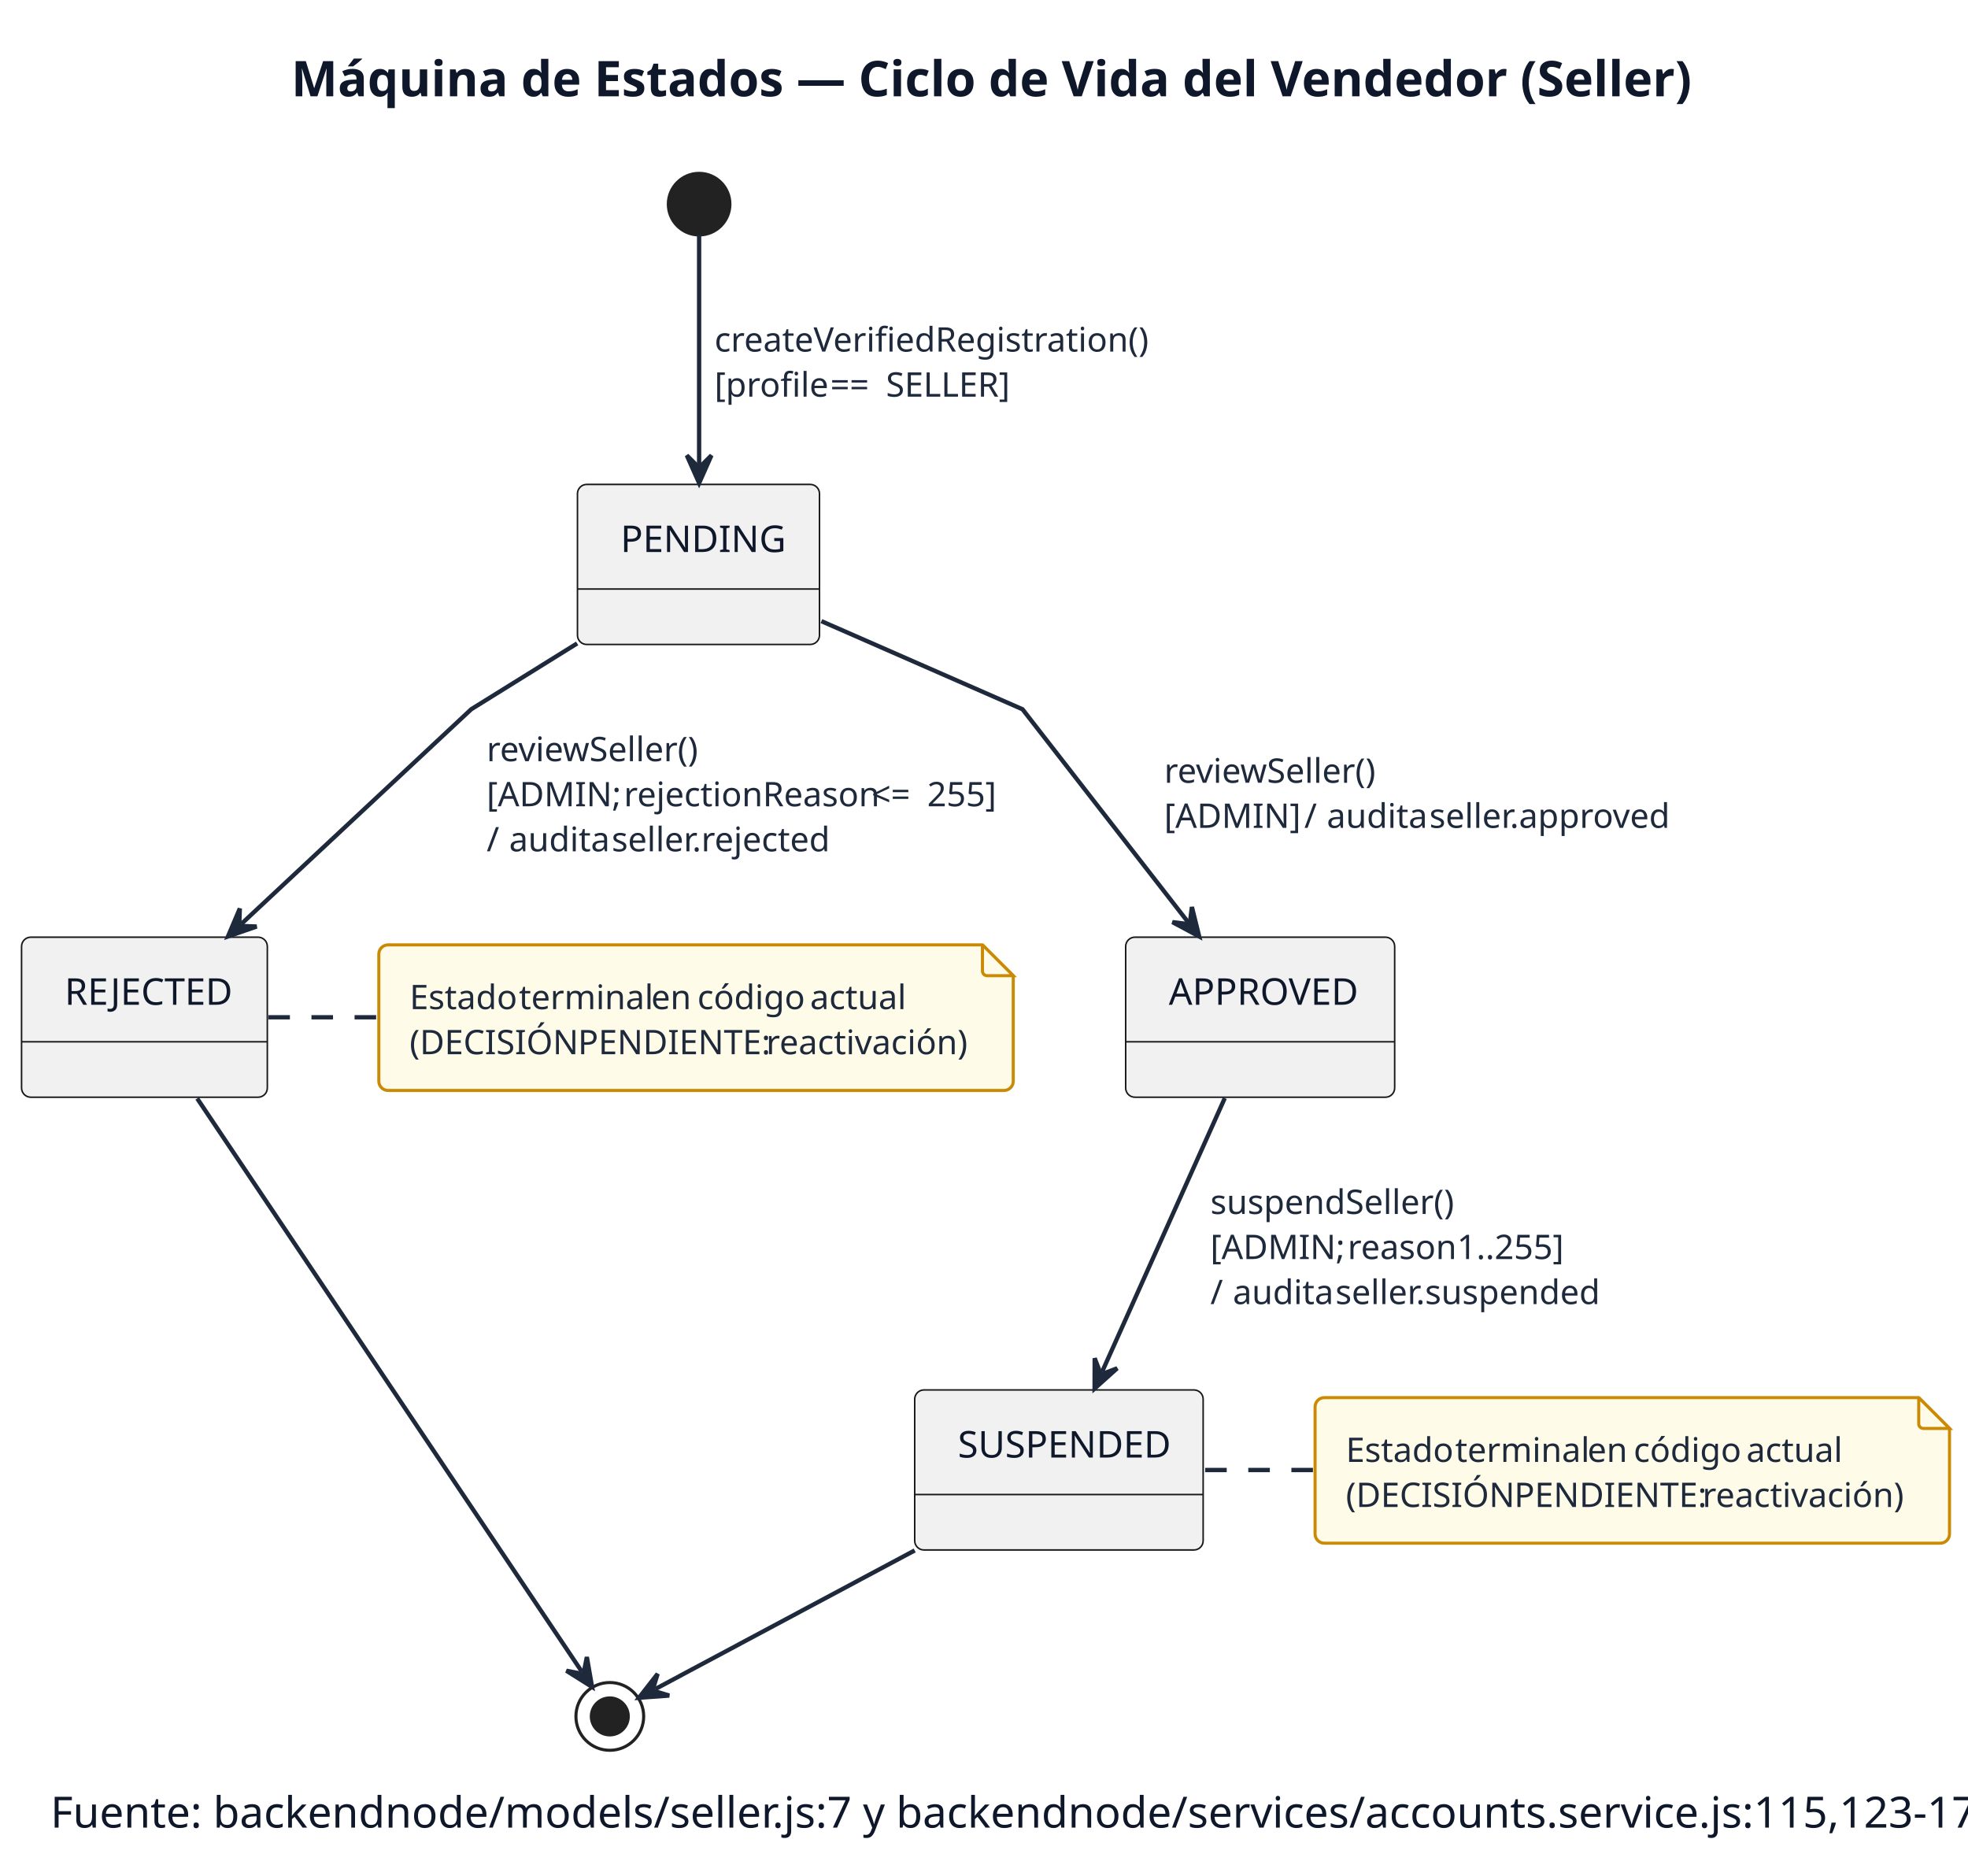
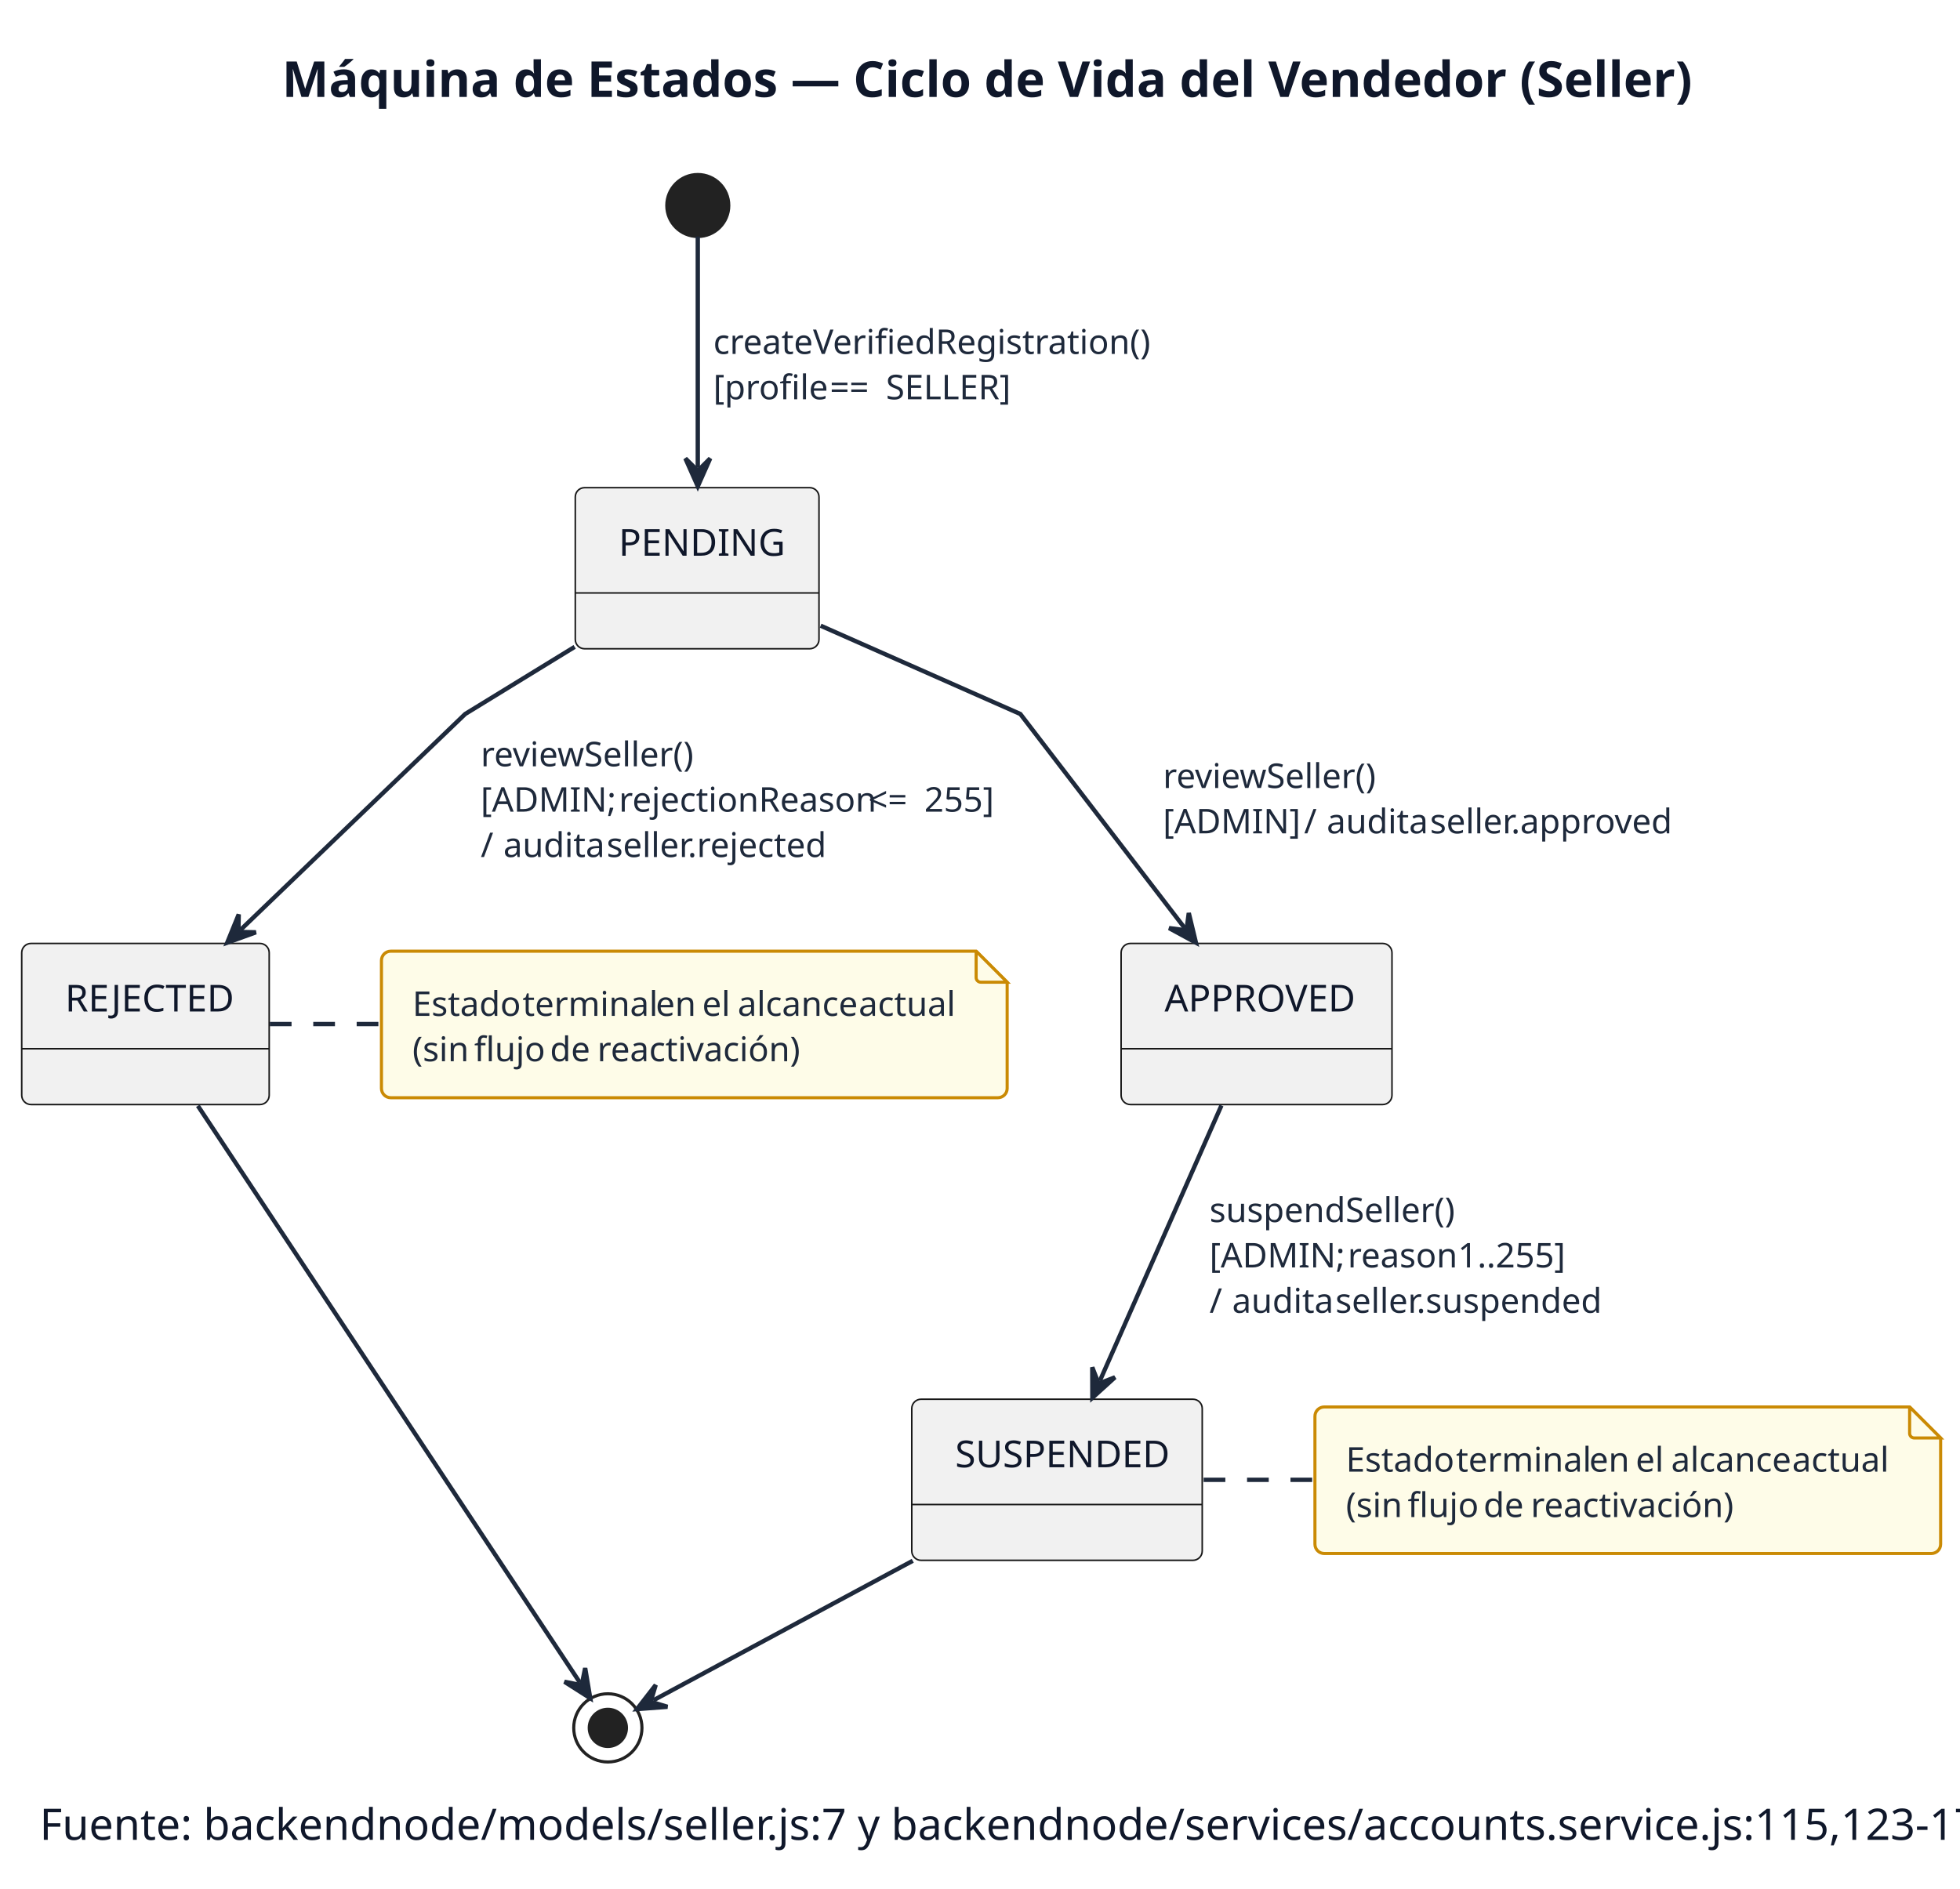
- <svg xmlns="http://www.w3.org/2000/svg" contentStyleType="text/css" height="609px" preserveAspectRatio="none" style="width:639px;height:609px;background:#FFFFFF;" version="1.1" viewBox="0 0 639 609" width="639px" zoomAndPan="magnify">
+ <svg xmlns="http://www.w3.org/2000/svg" contentStyleType="text/css" height="609px" preserveAspectRatio="none" style="width:632px;height:609px;background:#FFFFFF;" version="1.1" viewBox="0 0 632 609" width="632px" zoomAndPan="magnify">
  <defs />
  <g>
-     <text fill="#0F172A" font-family="Segoe UI" font-size="16" font-weight="bold" lengthAdjust="spacing" textLength="436.875" x="94.562" y="31.266">Máquina de Estados — Ciclo de Vida del Vendedor (Seller)</text>
-     <ellipse cx="227" cy="66.281" fill="#222222" rx="10" ry="10" style="stroke:#222222;stroke-width:1;" />
+     <text fill="#0F172A" font-family="Segoe UI" font-size="16" font-weight="bold" lengthAdjust="spacing" textLength="436.875" x="90.94" y="31.266">Máquina de Estados — Ciclo de Vida del Vendedor (Seller)</text>
+     <ellipse cx="225" cy="66.281" fill="#222222" rx="10" ry="10" style="stroke:#222222;stroke-width:1;" />
    <g id="PENDING">
-       <rect fill="#F1F1F1" height="51.961" rx="3" ry="3" style="stroke:#181818;stroke-width:0.5;" width="78.584" x="187.5" y="157.281" />
-       <line style="stroke:#181818;stroke-width:0.5;" x1="187.5" x2="266.084" y1="191.242" y2="191.242" />
-       <text fill="#0F172A" font-family="Segoe UI" font-size="12" lengthAdjust="spacing" textLength="50.584" x="201.5" y="179.231">PENDING</text>
+       <rect fill="#F1F1F1" height="51.961" rx="3" ry="3" style="stroke:#181818;stroke-width:0.5;" width="78.584" x="185.5" y="157.281" />
+       <line style="stroke:#181818;stroke-width:0.5;" x1="185.5" x2="264.084" y1="191.242" y2="191.242" />
+       <text fill="#0F172A" font-family="Segoe UI" font-size="12" lengthAdjust="spacing" textLength="50.584" x="199.5" y="179.231">PENDING</text>
    </g>
    <g id="APPROVED">
-       <rect fill="#F1F1F1" height="51.961" rx="3" ry="3" style="stroke:#181818;stroke-width:0.5;" width="87.344" x="365.5" y="304.281" />
-       <line style="stroke:#181818;stroke-width:0.5;" x1="365.5" x2="452.844" y1="338.242" y2="338.242" />
-       <text fill="#0F172A" font-family="Segoe UI" font-size="12" lengthAdjust="spacing" textLength="59.344" x="379.5" y="326.231">APPROVED</text>
+       <rect fill="#F1F1F1" height="51.961" rx="3" ry="3" style="stroke:#181818;stroke-width:0.5;" width="87.344" x="361.5" y="304.281" />
+       <line style="stroke:#181818;stroke-width:0.5;" x1="361.5" x2="448.844" y1="338.242" y2="338.242" />
+       <text fill="#0F172A" font-family="Segoe UI" font-size="12" lengthAdjust="spacing" textLength="59.344" x="375.5" y="326.231">APPROVED</text>
    </g>
    <g id="REJECTED">
      <rect fill="#F1F1F1" height="51.961" rx="3" ry="3" style="stroke:#181818;stroke-width:0.5;" width="79.803" x="7" y="304.281" />
      <line style="stroke:#181818;stroke-width:0.5;" x1="7" x2="86.803" y1="338.242" y2="338.242" />
      <text fill="#0F172A" font-family="Segoe UI" font-size="12" lengthAdjust="spacing" textLength="51.803" x="21" y="326.231">REJECTED</text>
    </g>
    <g id="SUSPENDED">
-       <rect fill="#F1F1F1" height="51.961" rx="3" ry="3" style="stroke:#181818;stroke-width:0.5;" width="93.66" x="297" y="451.281" />
-       <line style="stroke:#181818;stroke-width:0.5;" x1="297" x2="390.66" y1="485.242" y2="485.242" />
-       <text fill="#0F172A" font-family="Segoe UI" font-size="12" lengthAdjust="spacing" textLength="65.66" x="311" y="473.231">SUSPENDED</text>
+       <rect fill="#F1F1F1" height="51.961" rx="3" ry="3" style="stroke:#181818;stroke-width:0.5;" width="93.66" x="294" y="451.281" />
+       <line style="stroke:#181818;stroke-width:0.5;" x1="294" x2="387.66" y1="485.242" y2="485.242" />
+       <text fill="#0F172A" font-family="Segoe UI" font-size="12" lengthAdjust="spacing" textLength="65.66" x="308" y="473.231">SUSPENDED</text>
    </g>
-     <ellipse cx="198" cy="557.281" fill="none" rx="11" ry="11" style="stroke:#222222;stroke-width:1;" />
-     <ellipse cx="198" cy="557.281" fill="#222222" rx="6" ry="6" style="stroke:#222222;stroke-width:1;" />
+     <ellipse cx="196" cy="557.281" fill="none" rx="11" ry="11" style="stroke:#222222;stroke-width:1;" />
+     <ellipse cx="196" cy="557.281" fill="#222222" rx="6" ry="6" style="stroke:#222222;stroke-width:1;" />
    <g id="elem_GMN2">
-       <path d="M123,309.781 L123,351.043 A3,3 0 0 0 126,354.043 L325.999,354.043 A3,3 0 0 0 328.999,351.043 L328.999,316.781 L318.999,306.781 L126,306.781 A3,3 0 0 0 123,309.781 " fill="#FEFCE8" style="stroke:#CA8A04;stroke-width:1;" />
-       <path d="M318.999,306.781 L318.999,315.281 A1.5,1.5 0 0 0 320.499,316.781 L328.999,316.781 L318.999,306.781 " fill="#FEFCE8" style="stroke:#CA8A04;stroke-width:1;" />
+       <path d="M123,309.781 L123,351.043 A3,3 0 0 0 126,354.043 L321.756,354.043 A3,3 0 0 0 324.756,351.043 L324.756,316.781 L314.756,306.781 L126,306.781 A3,3 0 0 0 123,309.781 " fill="#FEFCE8" style="stroke:#CA8A04;stroke-width:1;" />
+       <path d="M314.756,306.781 L314.756,315.281 A1.5,1.5 0 0 0 316.256,316.781 L324.756,316.781 L314.756,306.781 " fill="#FEFCE8" style="stroke:#CA8A04;stroke-width:1;" />
      <text fill="#1E293B" font-family="Segoe UI" font-size="11" lengthAdjust="spacing" textLength="32.479" x="133" y="327.651">Estado</text>
      <text fill="#1E293B" font-family="Segoe UI" font-size="11" lengthAdjust="spacing" textLength="3.013" x="165.479" y="327.651"> </text>
      <text fill="#1E293B" font-family="Segoe UI" font-size="11" lengthAdjust="spacing" textLength="39.929" x="168.492" y="327.651">terminal</text>
      <text fill="#1E293B" font-family="Segoe UI" font-size="11" lengthAdjust="spacing" textLength="3.013" x="208.421" y="327.651"> </text>
      <text fill="#1E293B" font-family="Segoe UI" font-size="11" lengthAdjust="spacing" textLength="11.977" x="211.434" y="327.651">en</text>
      <text fill="#1E293B" font-family="Segoe UI" font-size="11" lengthAdjust="spacing" textLength="3.013" x="223.412" y="327.651"> </text>
-       <text fill="#1E293B" font-family="Segoe UI" font-size="11" lengthAdjust="spacing" textLength="33.591" x="226.425" y="327.651">código</text>
-       <text fill="#1E293B" font-family="Segoe UI" font-size="11" lengthAdjust="spacing" textLength="3.013" x="260.016" y="327.651"> </text>
-       <text fill="#1E293B" font-family="Segoe UI" font-size="11" lengthAdjust="spacing" textLength="28.891" x="263.029" y="327.651">actual</text>
-       <text fill="#1E293B" font-family="Segoe UI" font-size="11" lengthAdjust="spacing" textLength="51.627" x="133" y="342.282">(DECISIÓN</text>
-       <text fill="#1E293B" font-family="Segoe UI" font-size="11" lengthAdjust="spacing" textLength="3.013" x="184.627" y="342.282"> </text>
-       <text fill="#1E293B" font-family="Segoe UI" font-size="11" lengthAdjust="spacing" textLength="58.099" x="187.64" y="342.282">PENDIENTE:</text>
-       <text fill="#1E293B" font-family="Segoe UI" font-size="11" lengthAdjust="spacing" textLength="3.013" x="245.739" y="342.282"> </text>
-       <text fill="#1E293B" font-family="Segoe UI" font-size="11" lengthAdjust="spacing" textLength="61.247" x="248.752" y="342.282">reactivación)</text>
+       <text fill="#1E293B" font-family="Segoe UI" font-size="11" lengthAdjust="spacing" textLength="8.416" x="226.425" y="327.651">el</text>
+       <text fill="#1E293B" font-family="Segoe UI" font-size="11" lengthAdjust="spacing" textLength="3.013" x="234.841" y="327.651"> </text>
+       <text fill="#1E293B" font-family="Segoe UI" font-size="11" lengthAdjust="spacing" textLength="35.997" x="237.855" y="327.651">alcance</text>
+       <text fill="#1E293B" font-family="Segoe UI" font-size="11" lengthAdjust="spacing" textLength="3.013" x="273.852" y="327.651"> </text>
+       <text fill="#1E293B" font-family="Segoe UI" font-size="11" lengthAdjust="spacing" textLength="28.891" x="276.865" y="327.651">actual</text>
+       <text fill="#1E293B" font-family="Segoe UI" font-size="11" lengthAdjust="spacing" textLength="16.876" x="133" y="342.282">(sin</text>
+       <text fill="#1E293B" font-family="Segoe UI" font-size="11" lengthAdjust="spacing" textLength="3.013" x="149.876" y="342.282"> </text>
+       <text fill="#1E293B" font-family="Segoe UI" font-size="11" lengthAdjust="spacing" textLength="21.441" x="152.889" y="342.282">flujo</text>
+       <text fill="#1E293B" font-family="Segoe UI" font-size="11" lengthAdjust="spacing" textLength="3.013" x="174.331" y="342.282"> </text>
+       <text fill="#1E293B" font-family="Segoe UI" font-size="11" lengthAdjust="spacing" textLength="12.23" x="177.344" y="342.282">de</text>
+       <text fill="#1E293B" font-family="Segoe UI" font-size="11" lengthAdjust="spacing" textLength="3.013" x="189.574" y="342.282"> </text>
+       <text fill="#1E293B" font-family="Segoe UI" font-size="11" lengthAdjust="spacing" textLength="61.247" x="192.587" y="342.282">reactivación)</text>
    </g>
    <g id="elem_GMN5">
-       <path d="M427,456.781 L427,498.043 A3,3 0 0 0 430,501.043 L629.999,501.043 A3,3 0 0 0 632.999,498.043 L632.999,463.781 L622.999,453.781 L430,453.781 A3,3 0 0 0 427,456.781 " fill="#FEFCE8" style="stroke:#CA8A04;stroke-width:1;" />
-       <path d="M622.999,453.781 L622.999,462.281 A1.5,1.5 0 0 0 624.499,463.781 L632.999,463.781 L622.999,453.781 " fill="#FEFCE8" style="stroke:#CA8A04;stroke-width:1;" />
-       <text fill="#1E293B" font-family="Segoe UI" font-size="11" lengthAdjust="spacing" textLength="32.479" x="437" y="474.651">Estado</text>
-       <text fill="#1E293B" font-family="Segoe UI" font-size="11" lengthAdjust="spacing" textLength="3.013" x="469.479" y="474.651"> </text>
-       <text fill="#1E293B" font-family="Segoe UI" font-size="11" lengthAdjust="spacing" textLength="39.929" x="472.492" y="474.651">terminal</text>
-       <text fill="#1E293B" font-family="Segoe UI" font-size="11" lengthAdjust="spacing" textLength="3.013" x="512.421" y="474.651"> </text>
-       <text fill="#1E293B" font-family="Segoe UI" font-size="11" lengthAdjust="spacing" textLength="11.977" x="515.434" y="474.651">en</text>
-       <text fill="#1E293B" font-family="Segoe UI" font-size="11" lengthAdjust="spacing" textLength="3.013" x="527.412" y="474.651"> </text>
-       <text fill="#1E293B" font-family="Segoe UI" font-size="11" lengthAdjust="spacing" textLength="33.591" x="530.425" y="474.651">código</text>
-       <text fill="#1E293B" font-family="Segoe UI" font-size="11" lengthAdjust="spacing" textLength="3.013" x="564.016" y="474.651"> </text>
-       <text fill="#1E293B" font-family="Segoe UI" font-size="11" lengthAdjust="spacing" textLength="28.891" x="567.029" y="474.651">actual</text>
-       <text fill="#1E293B" font-family="Segoe UI" font-size="11" lengthAdjust="spacing" textLength="51.627" x="437" y="489.282">(DECISIÓN</text>
-       <text fill="#1E293B" font-family="Segoe UI" font-size="11" lengthAdjust="spacing" textLength="3.013" x="488.627" y="489.282"> </text>
-       <text fill="#1E293B" font-family="Segoe UI" font-size="11" lengthAdjust="spacing" textLength="58.099" x="491.64" y="489.282">PENDIENTE:</text>
-       <text fill="#1E293B" font-family="Segoe UI" font-size="11" lengthAdjust="spacing" textLength="3.013" x="549.739" y="489.282"> </text>
-       <text fill="#1E293B" font-family="Segoe UI" font-size="11" lengthAdjust="spacing" textLength="61.247" x="552.752" y="489.282">reactivación)</text>
+       <path d="M424,456.781 L424,498.043 A3,3 0 0 0 427,501.043 L622.756,501.043 A3,3 0 0 0 625.756,498.043 L625.756,463.781 L615.756,453.781 L427,453.781 A3,3 0 0 0 424,456.781 " fill="#FEFCE8" style="stroke:#CA8A04;stroke-width:1;" />
+       <path d="M615.756,453.781 L615.756,462.281 A1.5,1.5 0 0 0 617.256,463.781 L625.756,463.781 L615.756,453.781 " fill="#FEFCE8" style="stroke:#CA8A04;stroke-width:1;" />
+       <text fill="#1E293B" font-family="Segoe UI" font-size="11" lengthAdjust="spacing" textLength="32.479" x="434" y="474.651">Estado</text>
+       <text fill="#1E293B" font-family="Segoe UI" font-size="11" lengthAdjust="spacing" textLength="3.013" x="466.479" y="474.651"> </text>
+       <text fill="#1E293B" font-family="Segoe UI" font-size="11" lengthAdjust="spacing" textLength="39.929" x="469.492" y="474.651">terminal</text>
+       <text fill="#1E293B" font-family="Segoe UI" font-size="11" lengthAdjust="spacing" textLength="3.013" x="509.421" y="474.651"> </text>
+       <text fill="#1E293B" font-family="Segoe UI" font-size="11" lengthAdjust="spacing" textLength="11.977" x="512.434" y="474.651">en</text>
+       <text fill="#1E293B" font-family="Segoe UI" font-size="11" lengthAdjust="spacing" textLength="3.013" x="524.412" y="474.651"> </text>
+       <text fill="#1E293B" font-family="Segoe UI" font-size="11" lengthAdjust="spacing" textLength="8.416" x="527.425" y="474.651">el</text>
+       <text fill="#1E293B" font-family="Segoe UI" font-size="11" lengthAdjust="spacing" textLength="3.013" x="535.841" y="474.651"> </text>
+       <text fill="#1E293B" font-family="Segoe UI" font-size="11" lengthAdjust="spacing" textLength="35.997" x="538.855" y="474.651">alcance</text>
+       <text fill="#1E293B" font-family="Segoe UI" font-size="11" lengthAdjust="spacing" textLength="3.013" x="574.852" y="474.651"> </text>
+       <text fill="#1E293B" font-family="Segoe UI" font-size="11" lengthAdjust="spacing" textLength="28.891" x="577.865" y="474.651">actual</text>
+       <text fill="#1E293B" font-family="Segoe UI" font-size="11" lengthAdjust="spacing" textLength="16.876" x="434" y="489.282">(sin</text>
+       <text fill="#1E293B" font-family="Segoe UI" font-size="11" lengthAdjust="spacing" textLength="3.013" x="450.876" y="489.282"> </text>
+       <text fill="#1E293B" font-family="Segoe UI" font-size="11" lengthAdjust="spacing" textLength="21.441" x="453.889" y="489.282">flujo</text>
+       <text fill="#1E293B" font-family="Segoe UI" font-size="11" lengthAdjust="spacing" textLength="3.013" x="475.331" y="489.282"> </text>
+       <text fill="#1E293B" font-family="Segoe UI" font-size="11" lengthAdjust="spacing" textLength="12.23" x="478.344" y="489.282">de</text>
+       <text fill="#1E293B" font-family="Segoe UI" font-size="11" lengthAdjust="spacing" textLength="3.013" x="490.574" y="489.282"> </text>
+       <text fill="#1E293B" font-family="Segoe UI" font-size="11" lengthAdjust="spacing" textLength="61.247" x="493.587" y="489.282">reactivación)</text>
    </g>
    <g id="link_*start*_PENDING">
-       <path d="M227,76.301 C227,93.461 227,125.341 227,150.851 " fill="none" id="*start*-to-PENDING" style="stroke:#1E293B;stroke-width:1.4;" />
-       <polygon fill="#1E293B" points="227,156.851,231,147.851,227,151.851,223,147.851,227,156.851" style="stroke:#1E293B;stroke-width:1.4;" />
-       <text fill="#1E293B" font-family="Segoe UI" font-size="11" lengthAdjust="spacing" textLength="132.134" x="232" y="114.151">createVerifiedRegistration()</text>
-       <text fill="#1E293B" font-family="Segoe UI" font-size="11" lengthAdjust="spacing" textLength="34.579" x="232" y="128.782">[profile</text>
-       <text fill="#1E293B" font-family="Segoe UI" font-size="11" lengthAdjust="spacing" textLength="3.013" x="266.579" y="128.782"> </text>
-       <text fill="#1E293B" font-family="Segoe UI" font-size="11" lengthAdjust="spacing" textLength="15.05" x="269.592" y="128.782">==</text>
-       <text fill="#1E293B" font-family="Segoe UI" font-size="11" lengthAdjust="spacing" textLength="3.013" x="284.642" y="128.782"> </text>
-       <text fill="#1E293B" font-family="Segoe UI" font-size="11" lengthAdjust="spacing" textLength="37.227" x="287.655" y="128.782">SELLER]</text>
+       <path d="M225,76.301 C225,93.461 225,125.341 225,150.851 " fill="none" id="*start*-to-PENDING" style="stroke:#1E293B;stroke-width:1.4;" />
+       <polygon fill="#1E293B" points="225,156.851,229,147.851,225,151.851,221,147.851,225,156.851" style="stroke:#1E293B;stroke-width:1.4;" />
+       <text fill="#1E293B" font-family="Segoe UI" font-size="11" lengthAdjust="spacing" textLength="132.134" x="230" y="114.151">createVerifiedRegistration()</text>
+       <text fill="#1E293B" font-family="Segoe UI" font-size="11" lengthAdjust="spacing" textLength="34.579" x="230" y="128.782">[profile</text>
+       <text fill="#1E293B" font-family="Segoe UI" font-size="11" lengthAdjust="spacing" textLength="3.013" x="264.579" y="128.782"> </text>
+       <text fill="#1E293B" font-family="Segoe UI" font-size="11" lengthAdjust="spacing" textLength="15.05" x="267.592" y="128.782">==</text>
+       <text fill="#1E293B" font-family="Segoe UI" font-size="11" lengthAdjust="spacing" textLength="3.013" x="282.642" y="128.782"> </text>
+       <text fill="#1E293B" font-family="Segoe UI" font-size="11" lengthAdjust="spacing" textLength="37.227" x="285.655" y="128.782">SELLER]</text>
    </g>
    <g id="link_PENDING_APPROVED">
-       <path d="M266.7,201.671 C296.43,214.701 332,230.281 332,230.281 C332,230.281 362.877,269.975 385.687,299.305 " fill="none" id="PENDING-to-APPROVED" style="stroke:#1E293B;stroke-width:1.4;" />
-       <polygon fill="#1E293B" points="389.37,304.041,387.002,294.481,386.3,300.094,380.687,299.392,389.37,304.041" style="stroke:#1E293B;stroke-width:1.4;" />
-       <text fill="#1E293B" font-family="Segoe UI" font-size="11" lengthAdjust="spacing" textLength="64.351" x="378" y="254.151">reviewSeller()</text>
-       <text fill="#1E293B" font-family="Segoe UI" font-size="11" lengthAdjust="spacing" textLength="42.48" x="378" y="268.782">[ADMIN]</text>
-       <text fill="#1E293B" font-family="Segoe UI" font-size="11" lengthAdjust="spacing" textLength="3.013" x="420.48" y="268.782"> </text>
-       <text fill="#1E293B" font-family="Segoe UI" font-size="11" lengthAdjust="spacing" textLength="4.286" x="423.493" y="268.782">/</text>
-       <text fill="#1E293B" font-family="Segoe UI" font-size="11" lengthAdjust="spacing" textLength="3.013" x="427.779" y="268.782"> </text>
-       <text fill="#1E293B" font-family="Segoe UI" font-size="11" lengthAdjust="spacing" textLength="30.288" x="430.793" y="268.782">audita</text>
-       <text fill="#1E293B" font-family="Segoe UI" font-size="11" lengthAdjust="spacing" textLength="3.013" x="461.08" y="268.782"> </text>
-       <text fill="#1E293B" font-family="Segoe UI" font-size="11" lengthAdjust="spacing" textLength="74.008" x="464.093" y="268.782">seller.approved</text>
+       <path d="M264.61,201.801 C294,214.801 329,230.281 329,230.281 C329,230.281 359.456,269.952 381.976,299.282 " fill="none" id="PENDING-to-APPROVED" style="stroke:#1E293B;stroke-width:1.4;" />
+       <polygon fill="#1E293B" points="385.63,304.041,383.322,294.467,382.585,300.075,376.976,299.339,385.63,304.041" style="stroke:#1E293B;stroke-width:1.4;" />
+       <text fill="#1E293B" font-family="Segoe UI" font-size="11" lengthAdjust="spacing" textLength="64.351" x="375" y="254.151">reviewSeller()</text>
+       <text fill="#1E293B" font-family="Segoe UI" font-size="11" lengthAdjust="spacing" textLength="42.48" x="375" y="268.782">[ADMIN]</text>
+       <text fill="#1E293B" font-family="Segoe UI" font-size="11" lengthAdjust="spacing" textLength="3.013" x="417.48" y="268.782"> </text>
+       <text fill="#1E293B" font-family="Segoe UI" font-size="11" lengthAdjust="spacing" textLength="4.286" x="420.493" y="268.782">/</text>
+       <text fill="#1E293B" font-family="Segoe UI" font-size="11" lengthAdjust="spacing" textLength="3.013" x="424.779" y="268.782"> </text>
+       <text fill="#1E293B" font-family="Segoe UI" font-size="11" lengthAdjust="spacing" textLength="30.288" x="427.793" y="268.782">audita</text>
+       <text fill="#1E293B" font-family="Segoe UI" font-size="11" lengthAdjust="spacing" textLength="3.013" x="458.08" y="268.782"> </text>
+       <text fill="#1E293B" font-family="Segoe UI" font-size="11" lengthAdjust="spacing" textLength="74.008" x="461.093" y="268.782">seller.approved</text>
    </g>
    <g id="link_PENDING_REJECTED">
-       <path d="M187.4,208.901 C169.81,219.831 153,230.281 153,230.281 C153,230.281 109.815,270.616 78.405,299.946 " fill="none" id="PENDING-to-REJECTED" style="stroke:#1E293B;stroke-width:1.4;" />
-       <polygon fill="#1E293B" points="74.02,304.041,83.328,300.822,77.674,300.629,77.868,294.975,74.02,304.041" style="stroke:#1E293B;stroke-width:1.4;" />
-       <text fill="#1E293B" font-family="Segoe UI" font-size="11" lengthAdjust="spacing" textLength="64.351" x="158" y="247.151">reviewSeller()</text>
-       <text fill="#1E293B" font-family="Segoe UI" font-size="11" lengthAdjust="spacing" textLength="41.545" x="158" y="261.782">[ADMIN;</text>
-       <text fill="#1E293B" font-family="Segoe UI" font-size="11" lengthAdjust="spacing" textLength="3.013" x="199.545" y="261.782"> </text>
-       <text fill="#1E293B" font-family="Segoe UI" font-size="11" lengthAdjust="spacing" textLength="77.403" x="202.559" y="261.782">rejectionReason</text>
-       <text fill="#1E293B" font-family="Segoe UI" font-size="11" lengthAdjust="spacing" textLength="3.013" x="279.961" y="261.782"> </text>
-       <text fill="#1E293B" font-family="Segoe UI" font-size="11" lengthAdjust="spacing" textLength="15.05" x="282.975" y="261.782">&lt;=</text>
-       <text fill="#1E293B" font-family="Segoe UI" font-size="11" lengthAdjust="spacing" textLength="3.013" x="298.024" y="261.782"> </text>
-       <text fill="#1E293B" font-family="Segoe UI" font-size="11" lengthAdjust="spacing" textLength="21.108" x="301.038" y="261.782">255]</text>
-       <text fill="#1E293B" font-family="Segoe UI" font-size="11" lengthAdjust="spacing" textLength="4.286" x="158" y="276.413">/</text>
-       <text fill="#1E293B" font-family="Segoe UI" font-size="11" lengthAdjust="spacing" textLength="3.013" x="162.286" y="276.413"> </text>
-       <text fill="#1E293B" font-family="Segoe UI" font-size="11" lengthAdjust="spacing" textLength="30.288" x="165.299" y="276.413">audita</text>
-       <text fill="#1E293B" font-family="Segoe UI" font-size="11" lengthAdjust="spacing" textLength="3.013" x="195.587" y="276.413"> </text>
-       <text fill="#1E293B" font-family="Segoe UI" font-size="11" lengthAdjust="spacing" textLength="66.741" x="198.6" y="276.413">seller.rejected</text>
+       <path d="M185.3,208.631 C167.31,219.661 150,230.281 150,230.281 C150,230.281 108.096,270.553 77.585,299.883 " fill="none" id="PENDING-to-REJECTED" style="stroke:#1E293B;stroke-width:1.4;" />
+       <polygon fill="#1E293B" points="73.26,304.041,82.52,300.688,76.865,300.576,76.976,294.92,73.26,304.041" style="stroke:#1E293B;stroke-width:1.4;" />
+       <text fill="#1E293B" font-family="Segoe UI" font-size="11" lengthAdjust="spacing" textLength="64.351" x="155" y="247.151">reviewSeller()</text>
+       <text fill="#1E293B" font-family="Segoe UI" font-size="11" lengthAdjust="spacing" textLength="41.545" x="155" y="261.782">[ADMIN;</text>
+       <text fill="#1E293B" font-family="Segoe UI" font-size="11" lengthAdjust="spacing" textLength="3.013" x="196.545" y="261.782"> </text>
+       <text fill="#1E293B" font-family="Segoe UI" font-size="11" lengthAdjust="spacing" textLength="77.403" x="199.559" y="261.782">rejectionReason</text>
+       <text fill="#1E293B" font-family="Segoe UI" font-size="11" lengthAdjust="spacing" textLength="3.013" x="276.961" y="261.782"> </text>
+       <text fill="#1E293B" font-family="Segoe UI" font-size="11" lengthAdjust="spacing" textLength="15.05" x="279.975" y="261.782">&lt;=</text>
+       <text fill="#1E293B" font-family="Segoe UI" font-size="11" lengthAdjust="spacing" textLength="3.013" x="295.024" y="261.782"> </text>
+       <text fill="#1E293B" font-family="Segoe UI" font-size="11" lengthAdjust="spacing" textLength="21.108" x="298.038" y="261.782">255]</text>
+       <text fill="#1E293B" font-family="Segoe UI" font-size="11" lengthAdjust="spacing" textLength="4.286" x="155" y="276.413">/</text>
+       <text fill="#1E293B" font-family="Segoe UI" font-size="11" lengthAdjust="spacing" textLength="3.013" x="159.286" y="276.413"> </text>
+       <text fill="#1E293B" font-family="Segoe UI" font-size="11" lengthAdjust="spacing" textLength="30.288" x="162.299" y="276.413">audita</text>
+       <text fill="#1E293B" font-family="Segoe UI" font-size="11" lengthAdjust="spacing" textLength="3.013" x="192.587" y="276.413"> </text>
+       <text fill="#1E293B" font-family="Segoe UI" font-size="11" lengthAdjust="spacing" textLength="66.741" x="195.6" y="276.413">seller.rejected</text>
    </g>
    <g id="link_APPROVED_SUSPENDED">
-       <path d="M397.68,356.541 C385.82,382.991 369.754,418.826 357.864,445.356 " fill="none" id="APPROVED-to-SUSPENDED" style="stroke:#1E293B;stroke-width:1.4;" />
-       <polygon fill="#1E293B" points="355.41,450.831,362.741,444.254,357.455,446.269,355.441,440.982,355.41,450.831" style="stroke:#1E293B;stroke-width:1.4;" />
-       <text fill="#1E293B" font-family="Segoe UI" font-size="11" lengthAdjust="spacing" textLength="73.622" x="393" y="394.151">suspendSeller()</text>
-       <text fill="#1E293B" font-family="Segoe UI" font-size="11" lengthAdjust="spacing" textLength="41.545" x="393" y="408.782">[ADMIN;</text>
-       <text fill="#1E293B" font-family="Segoe UI" font-size="11" lengthAdjust="spacing" textLength="3.013" x="434.545" y="408.782"> </text>
-       <text fill="#1E293B" font-family="Segoe UI" font-size="11" lengthAdjust="spacing" textLength="32.511" x="437.559" y="408.782">reason</text>
-       <text fill="#1E293B" font-family="Segoe UI" font-size="11" lengthAdjust="spacing" textLength="3.013" x="470.07" y="408.782"> </text>
-       <text fill="#1E293B" font-family="Segoe UI" font-size="11" lengthAdjust="spacing" textLength="31.808" x="473.083" y="408.782">1..255]</text>
-       <text fill="#1E293B" font-family="Segoe UI" font-size="11" lengthAdjust="spacing" textLength="4.286" x="393" y="423.413">/</text>
-       <text fill="#1E293B" font-family="Segoe UI" font-size="11" lengthAdjust="spacing" textLength="3.013" x="397.286" y="423.413"> </text>
-       <text fill="#1E293B" font-family="Segoe UI" font-size="11" lengthAdjust="spacing" textLength="30.288" x="400.299" y="423.413">audita</text>
-       <text fill="#1E293B" font-family="Segoe UI" font-size="11" lengthAdjust="spacing" textLength="3.013" x="430.587" y="423.413"> </text>
-       <text fill="#1E293B" font-family="Segoe UI" font-size="11" lengthAdjust="spacing" textLength="80.421" x="433.6" y="423.413">seller.suspended</text>
+       <path d="M393.85,356.541 C382.18,382.991 366.363,418.812 354.653,445.342 " fill="none" id="APPROVED-to-SUSPENDED" style="stroke:#1E293B;stroke-width:1.4;" />
+       <polygon fill="#1E293B" points="352.23,450.831,359.524,444.213,354.249,446.257,352.205,440.982,352.23,450.831" style="stroke:#1E293B;stroke-width:1.4;" />
+       <text fill="#1E293B" font-family="Segoe UI" font-size="11" lengthAdjust="spacing" textLength="73.622" x="390" y="394.151">suspendSeller()</text>
+       <text fill="#1E293B" font-family="Segoe UI" font-size="11" lengthAdjust="spacing" textLength="41.545" x="390" y="408.782">[ADMIN;</text>
+       <text fill="#1E293B" font-family="Segoe UI" font-size="11" lengthAdjust="spacing" textLength="3.013" x="431.545" y="408.782"> </text>
+       <text fill="#1E293B" font-family="Segoe UI" font-size="11" lengthAdjust="spacing" textLength="32.511" x="434.559" y="408.782">reason</text>
+       <text fill="#1E293B" font-family="Segoe UI" font-size="11" lengthAdjust="spacing" textLength="3.013" x="467.07" y="408.782"> </text>
+       <text fill="#1E293B" font-family="Segoe UI" font-size="11" lengthAdjust="spacing" textLength="31.808" x="470.083" y="408.782">1..255]</text>
+       <text fill="#1E293B" font-family="Segoe UI" font-size="11" lengthAdjust="spacing" textLength="4.286" x="390" y="423.413">/</text>
+       <text fill="#1E293B" font-family="Segoe UI" font-size="11" lengthAdjust="spacing" textLength="3.013" x="394.286" y="423.413"> </text>
+       <text fill="#1E293B" font-family="Segoe UI" font-size="11" lengthAdjust="spacing" textLength="30.288" x="397.299" y="423.413">audita</text>
+       <text fill="#1E293B" font-family="Segoe UI" font-size="11" lengthAdjust="spacing" textLength="3.013" x="427.587" y="423.413"> </text>
+       <text fill="#1E293B" font-family="Segoe UI" font-size="11" lengthAdjust="spacing" textLength="80.421" x="430.6" y="423.413">seller.suspended</text>
    </g>
    <g id="link_REJECTED_*end*">
-       <path d="M64.03,356.651 C97.66,406.761 167.816,511.309 188.896,542.719 " fill="none" id="REJECTED-to-*end*" style="stroke:#1E293B;stroke-width:1.4;" />
-       <polygon fill="#1E293B" points="192.24,547.701,190.546,537.999,189.454,543.55,183.903,542.457,192.24,547.701" style="stroke:#1E293B;stroke-width:1.4;" />
+       <path d="M63.8,356.651 C96.99,406.761 166.207,511.289 187.007,542.699 " fill="none" id="REJECTED-to-*end*" style="stroke:#1E293B;stroke-width:1.4;" />
+       <polygon fill="#1E293B" points="190.32,547.701,188.686,537.989,187.559,543.532,182.016,542.406,190.32,547.701" style="stroke:#1E293B;stroke-width:1.4;" />
    </g>
    <g id="link_SUSPENDED_*end*">
-       <path d="M297,503.391 C264.99,520.491 230.602,538.864 212.762,548.394 " fill="none" id="SUSPENDED-to-*end*" style="stroke:#1E293B;stroke-width:1.4;" />
-       <polygon fill="#1E293B" points="207.47,551.221,217.293,550.509,211.88,548.865,213.524,543.452,207.47,551.221" style="stroke:#1E293B;stroke-width:1.4;" />
+       <path d="M294.32,503.391 C262.53,520.491 228.404,538.849 210.684,548.379 " fill="none" id="SUSPENDED-to-*end*" style="stroke:#1E293B;stroke-width:1.4;" />
+       <polygon fill="#1E293B" points="205.4,551.221,215.221,550.481,209.804,548.853,211.432,543.436,205.4,551.221" style="stroke:#1E293B;stroke-width:1.4;" />
    </g>
    <g id="link_REJECTED_GMN2">
-       <path d="M87.13,330.281 C97.92,330.281 106.67,330.281 106.67,330.281 C106.67,330.281 113.72,330.281 122.97,330.281 " fill="none" id="REJECTED-GMN2" style="stroke:#1E293B;stroke-width:1.4;stroke-dasharray:7.0,7.0;" />
+       <path d="M87.01,330.281 C97.53,330.281 106,330.281 106,330.281 C106,330.281 113.29,330.281 122.75,330.281 " fill="none" id="REJECTED-GMN2" style="stroke:#1E293B;stroke-width:1.4;stroke-dasharray:7.0,7.0;" />
    </g>
    <g id="link_SUSPENDED_GMN5">
-       <path d="M391.31,477.281 C399.79,477.281 406,477.281 406,477.281 C406,477.281 415.46,477.281 426.99,477.281 " fill="none" id="SUSPENDED-GMN5" style="stroke:#1E293B;stroke-width:1.4;stroke-dasharray:7.0,7.0;" />
+       <path d="M388.11,477.281 C396.34,477.281 402.33,477.281 402.33,477.281 C402.33,477.281 412.07,477.281 423.78,477.281 " fill="none" id="SUSPENDED-GMN5" style="stroke:#1E293B;stroke-width:1.4;stroke-dasharray:7.0,7.0;" />
    </g>
-     <text fill="#0F172A" font-family="Segoe UI" font-size="14" lengthAdjust="spacing" textLength="593.209" x="16.395" y="593.389">Fuente: backendnode/models/seller.js:7 y backendnode/services/accounts.service.js:115,123-173</text>
+     <text fill="#0F172A" font-family="Segoe UI" font-size="14" lengthAdjust="spacing" textLength="593.209" x="12.773" y="593.389">Fuente: backendnode/models/seller.js:7 y backendnode/services/accounts.service.js:115,123-173</text>
  </g>
</svg>
